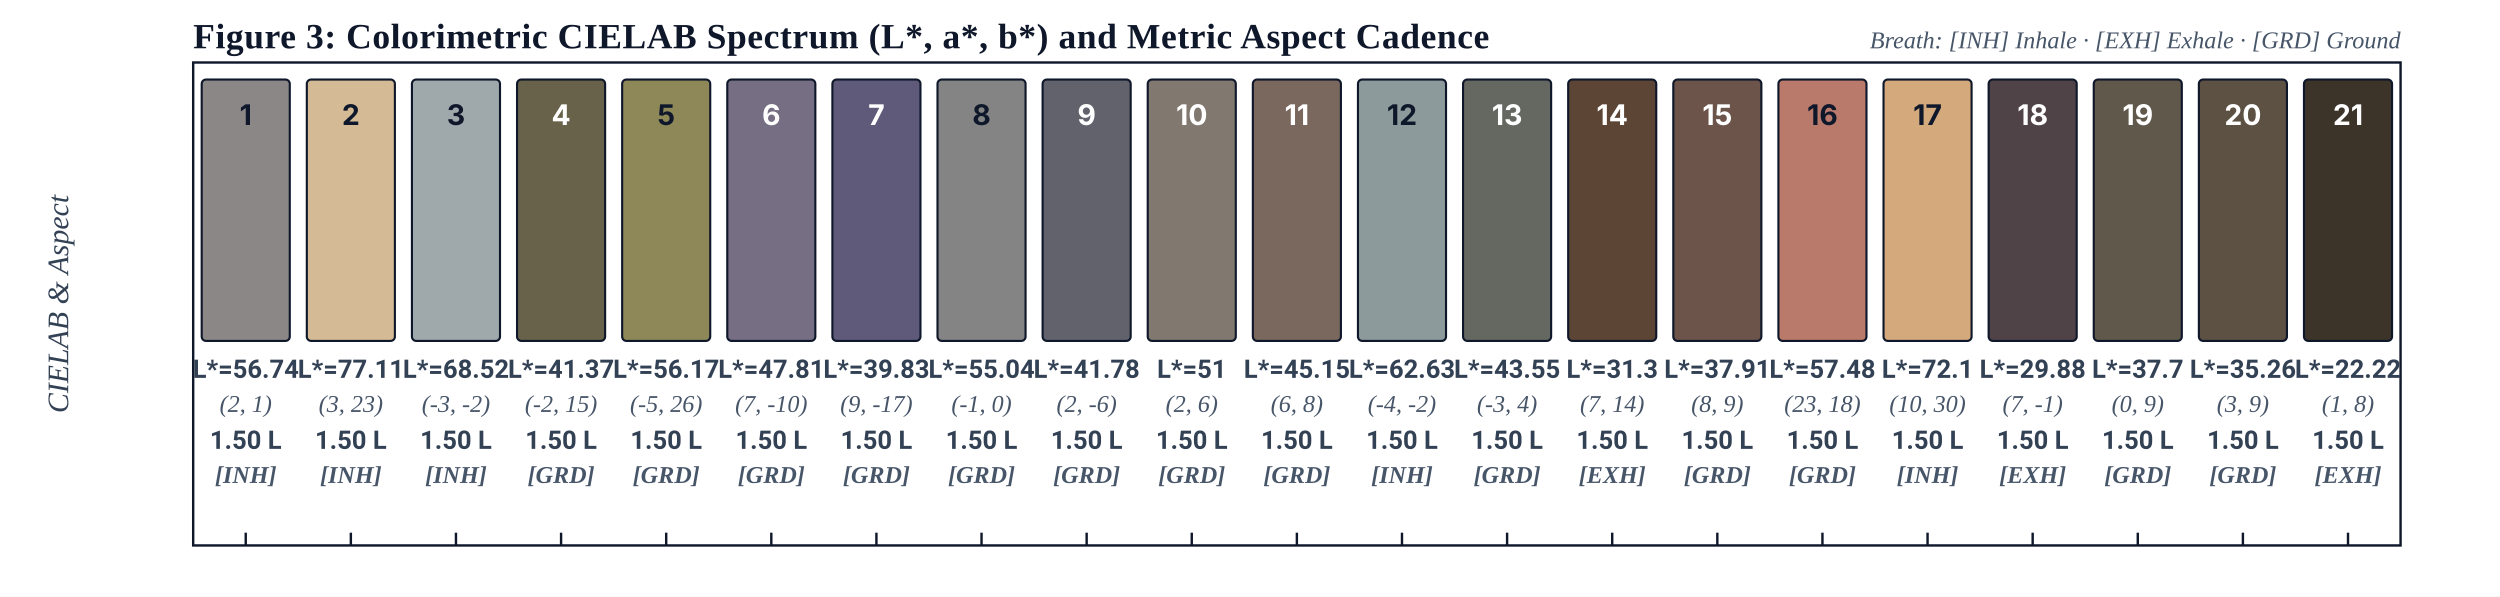
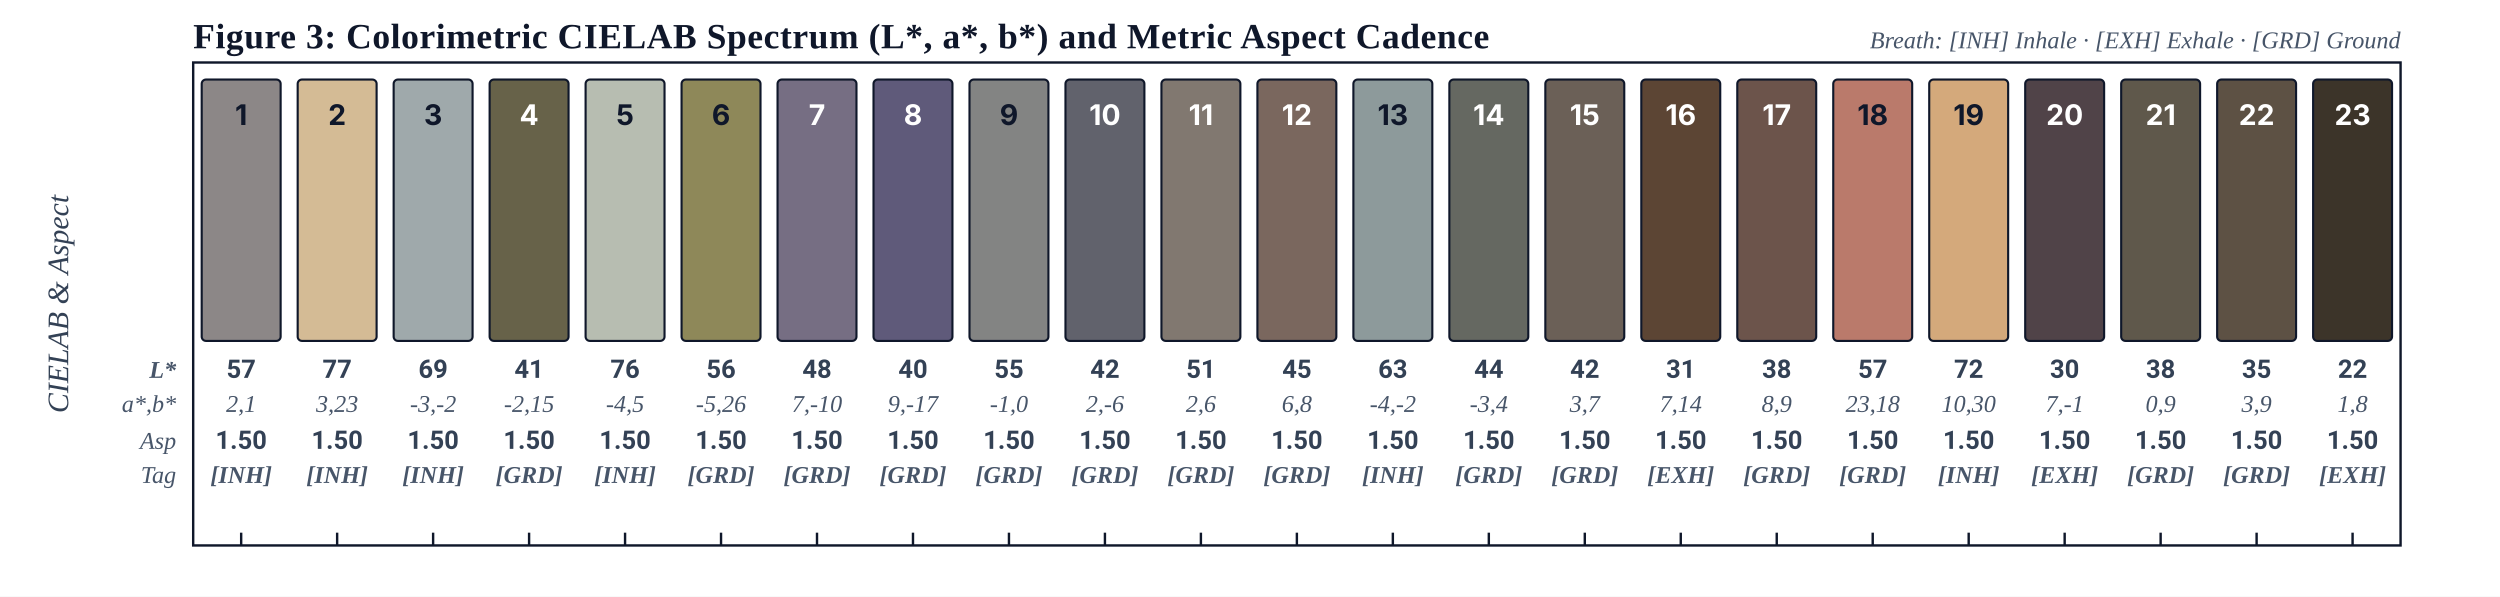
<svg xmlns="http://www.w3.org/2000/svg" viewBox="0 0 880 210" width="100%" height="100%">
  <style>
    .paper-bg { fill: #ffffff; }
    .spine-box { fill: #ffffff; stroke: #0f172a; stroke-width: 0.85; }
    .tick-line { stroke: #0f172a; stroke-width: 0.85; }
    .fig-heading { fill: #0f172a; font-family: "Times New Roman", Times, "Nimbus Roman No9 L", "Liberation Serif", serif; font-size: 12.5px; font-weight: bold; letter-spacing: 0.2px; }
    .axis-title { fill: #334155; font-family: "Times New Roman", Times, "Nimbus Roman No9 L", "Liberation Serif", serif; font-size: 10.5px; font-style: italic; }
    .tick-label { fill: #334155; font-family: -apple-system, BlinkMacSystemFont, "Segoe UI", Roboto, Helvetica, Arial, sans-serif; font-size: 9px; font-variant-numeric: tabular-nums; }
    .threshold-label { fill: #475569; font-family: "Times New Roman", Times, "Nimbus Roman No9 L", "Liberation Serif", serif; font-size: 8.5px; font-style: italic; }
  </style>
  <rect width="880" height="210" class="paper-bg" />
  <text x="68" y="17" class="fig-heading">Figure 3: Colorimetric CIELAB Spectrum (L*, a*, b*) and Metric Aspect Cadence</text>
  <rect x="68" y="22" width="777" height="170" class="spine-box" />
  <text transform="translate(24, 107) rotate(-90)" class="axis-title" text-anchor="middle">CIELAB &amp; Aspect</text>
  <text x="845" y="17" class="threshold-label" text-anchor="end">Breath: [INH] Inhale · [EXH] Exhale · [GRD] Ground</text>
-   <rect x="71" y="28" width="31" height="92" fill="rgb(140, 135, 135)" stroke="#0f172a" stroke-width="0.75" rx="1.5" />
-   <text x="86.5" y="44" fill="#0f172a" font-family="-apple-system, sans-serif" font-size="10px" font-weight="bold" text-anchor="middle">1</text>
-   <text x="86.5" y="133" class="tick-label" font-weight="600" text-anchor="middle">L*=56.74</text>
-   <text x="86.5" y="145" class="threshold-label" text-anchor="middle">(2, 1)</text>
-   <text x="86.5" y="158" class="tick-label" font-weight="bold" text-anchor="middle">1.50 L</text>
-   <text x="86.5" y="170" class="threshold-label" fill="#1d4ed8" font-size="7.5px" font-weight="bold" text-anchor="middle">[INH]</text>
-   <line x1="86.5" y1="187.5" x2="86.5" y2="192" class="tick-line" />
-   <rect x="108" y="28" width="31" height="92" fill="rgb(212, 187, 149)" stroke="#0f172a" stroke-width="0.75" rx="1.5" />
-   <text x="123.5" y="44" fill="#0f172a" font-family="-apple-system, sans-serif" font-size="10px" font-weight="bold" text-anchor="middle">2</text>
-   <text x="123.5" y="133" class="tick-label" font-weight="600" text-anchor="middle">L*=77.11</text>
-   <text x="123.5" y="145" class="threshold-label" text-anchor="middle">(3, 23)</text>
-   <text x="123.5" y="158" class="tick-label" font-weight="bold" text-anchor="middle">1.50 L</text>
-   <text x="123.5" y="170" class="threshold-label" fill="#1d4ed8" font-size="7.5px" font-weight="bold" text-anchor="middle">[INH]</text>
-   <line x1="123.5" y1="187.5" x2="123.5" y2="192" class="tick-line" />
-   <rect x="145" y="28" width="31" height="92" fill="rgb(159, 169, 171)" stroke="#0f172a" stroke-width="0.75" rx="1.5" />
-   <text x="160.5" y="44" fill="#0f172a" font-family="-apple-system, sans-serif" font-size="10px" font-weight="bold" text-anchor="middle">3</text>
-   <text x="160.5" y="133" class="tick-label" font-weight="600" text-anchor="middle">L*=68.52</text>
-   <text x="160.5" y="145" class="threshold-label" text-anchor="middle">(-3, -2)</text>
-   <text x="160.5" y="158" class="tick-label" font-weight="bold" text-anchor="middle">1.50 L</text>
-   <text x="160.5" y="170" class="threshold-label" fill="#1d4ed8" font-size="7.5px" font-weight="bold" text-anchor="middle">[INH]</text>
-   <line x1="160.5" y1="187.5" x2="160.5" y2="192" class="tick-line" />
-   <rect x="182" y="28" width="31" height="92" fill="rgb(103, 98, 73)" stroke="#0f172a" stroke-width="0.75" rx="1.5" />
-   <text x="197.5" y="44" fill="#ffffff" font-family="-apple-system, sans-serif" font-size="10px" font-weight="bold" text-anchor="middle">4</text>
-   <text x="197.5" y="133" class="tick-label" font-weight="600" text-anchor="middle">L*=41.37</text>
-   <text x="197.5" y="145" class="threshold-label" text-anchor="middle">(-2, 15)</text>
-   <text x="197.5" y="158" class="tick-label" font-weight="bold" text-anchor="middle">1.50 L</text>
-   <text x="197.5" y="170" class="threshold-label" fill="#475569" font-size="7.5px" font-weight="bold" text-anchor="middle">[GRD]</text>
-   <line x1="197.5" y1="187.5" x2="197.5" y2="192" class="tick-line" />
-   <rect x="219" y="28" width="31" height="92" fill="rgb(142, 136, 89)" stroke="#0f172a" stroke-width="0.75" rx="1.5" />
-   <text x="234.5" y="44" fill="#0f172a" font-family="-apple-system, sans-serif" font-size="10px" font-weight="bold" text-anchor="middle">5</text>
-   <text x="234.5" y="133" class="tick-label" font-weight="600" text-anchor="middle">L*=56.17</text>
-   <text x="234.5" y="145" class="threshold-label" text-anchor="middle">(-5, 26)</text>
-   <text x="234.5" y="158" class="tick-label" font-weight="bold" text-anchor="middle">1.50 L</text>
-   <text x="234.5" y="170" class="threshold-label" fill="#475569" font-size="7.5px" font-weight="bold" text-anchor="middle">[GRD]</text>
-   <line x1="234.5" y1="187.5" x2="234.5" y2="192" class="tick-line" />
-   <rect x="256" y="28" width="31" height="92" fill="rgb(118, 110, 131)" stroke="#0f172a" stroke-width="0.75" rx="1.5" />
-   <text x="271.5" y="44" fill="#ffffff" font-family="-apple-system, sans-serif" font-size="10px" font-weight="bold" text-anchor="middle">6</text>
-   <text x="271.5" y="133" class="tick-label" font-weight="600" text-anchor="middle">L*=47.81</text>
-   <text x="271.5" y="145" class="threshold-label" text-anchor="middle">(7, -10)</text>
-   <text x="271.5" y="158" class="tick-label" font-weight="bold" text-anchor="middle">1.50 L</text>
-   <text x="271.5" y="170" class="threshold-label" fill="#475569" font-size="7.5px" font-weight="bold" text-anchor="middle">[GRD]</text>
-   <line x1="271.5" y1="187.5" x2="271.5" y2="192" class="tick-line" />
-   <rect x="293" y="28" width="31" height="92" fill="rgb(95, 90, 122)" stroke="#0f172a" stroke-width="0.75" rx="1.5" />
-   <text x="308.5" y="44" fill="#ffffff" font-family="-apple-system, sans-serif" font-size="10px" font-weight="bold" text-anchor="middle">7</text>
-   <text x="308.5" y="133" class="tick-label" font-weight="600" text-anchor="middle">L*=39.83</text>
-   <text x="308.5" y="145" class="threshold-label" text-anchor="middle">(9, -17)</text>
-   <text x="308.5" y="158" class="tick-label" font-weight="bold" text-anchor="middle">1.50 L</text>
-   <text x="308.5" y="170" class="threshold-label" fill="#475569" font-size="7.5px" font-weight="bold" text-anchor="middle">[GRD]</text>
-   <line x1="308.5" y1="187.5" x2="308.5" y2="192" class="tick-line" />
-   <rect x="330" y="28" width="31" height="92" fill="rgb(131, 132, 131)" stroke="#0f172a" stroke-width="0.75" rx="1.5" />
-   <text x="345.5" y="44" fill="#0f172a" font-family="-apple-system, sans-serif" font-size="10px" font-weight="bold" text-anchor="middle">8</text>
-   <text x="345.5" y="133" class="tick-label" font-weight="600" text-anchor="middle">L*=55.04</text>
-   <text x="345.5" y="145" class="threshold-label" text-anchor="middle">(-1, 0)</text>
-   <text x="345.5" y="158" class="tick-label" font-weight="bold" text-anchor="middle">1.50 L</text>
-   <text x="345.5" y="170" class="threshold-label" fill="#475569" font-size="7.5px" font-weight="bold" text-anchor="middle">[GRD]</text>
-   <line x1="345.5" y1="187.5" x2="345.5" y2="192" class="tick-line" />
-   <rect x="367" y="28" width="31" height="92" fill="rgb(97, 98, 108)" stroke="#0f172a" stroke-width="0.75" rx="1.5" />
-   <text x="382.5" y="44" fill="#ffffff" font-family="-apple-system, sans-serif" font-size="10px" font-weight="bold" text-anchor="middle">9</text>
-   <text x="382.5" y="133" class="tick-label" font-weight="600" text-anchor="middle">L*=41.78</text>
-   <text x="382.5" y="145" class="threshold-label" text-anchor="middle">(2, -6)</text>
-   <text x="382.5" y="158" class="tick-label" font-weight="bold" text-anchor="middle">1.50 L</text>
-   <text x="382.5" y="170" class="threshold-label" fill="#475569" font-size="7.5px" font-weight="bold" text-anchor="middle">[GRD]</text>
-   <line x1="382.5" y1="187.5" x2="382.5" y2="192" class="tick-line" />
-   <rect x="404" y="28" width="31" height="92" fill="rgb(129, 120, 112)" stroke="#0f172a" stroke-width="0.75" rx="1.5" />
-   <text x="419.5" y="44" fill="#ffffff" font-family="-apple-system, sans-serif" font-size="10px" font-weight="bold" text-anchor="middle">10</text>
-   <text x="419.5" y="133" class="tick-label" font-weight="600" text-anchor="middle">L*=51</text>
-   <text x="419.5" y="145" class="threshold-label" text-anchor="middle">(2, 6)</text>
-   <text x="419.5" y="158" class="tick-label" font-weight="bold" text-anchor="middle">1.50 L</text>
-   <text x="419.5" y="170" class="threshold-label" fill="#475569" font-size="7.5px" font-weight="bold" text-anchor="middle">[GRD]</text>
-   <line x1="419.5" y1="187.5" x2="419.5" y2="192" class="tick-line" />
-   <rect x="441" y="28" width="31" height="92" fill="rgb(122, 103, 94)" stroke="#0f172a" stroke-width="0.75" rx="1.5" />
-   <text x="456.5" y="44" fill="#ffffff" font-family="-apple-system, sans-serif" font-size="10px" font-weight="bold" text-anchor="middle">11</text>
-   <text x="456.5" y="133" class="tick-label" font-weight="600" text-anchor="middle">L*=45.15</text>
-   <text x="456.5" y="145" class="threshold-label" text-anchor="middle">(6, 8)</text>
-   <text x="456.5" y="158" class="tick-label" font-weight="bold" text-anchor="middle">1.50 L</text>
+   <text x="62" y="133" class="threshold-label" font-weight="bold" text-anchor="end">L*</text>
+   <text x="62" y="145" class="threshold-label" text-anchor="end">a*,b*</text>
+   <text x="62" y="158" class="threshold-label" text-anchor="end">Asp</text>
+   <text x="62" y="170" class="threshold-label" text-anchor="end">Tag</text>
+   <rect x="71" y="28" width="27.783" height="92" fill="rgb(140, 135, 135)" stroke="#0f172a" stroke-width="0.75" rx="1.5" />
+   <text x="84.891" y="44" fill="#0f172a" font-family="-apple-system, sans-serif" font-size="10px" font-weight="bold" text-anchor="middle">1</text>
+   <text x="84.891" y="133" class="tick-label" font-weight="600" text-anchor="middle">57</text>
+   <text x="84.891" y="145" class="threshold-label" text-anchor="middle">2,1</text>
+   <text x="84.891" y="158" class="tick-label" font-weight="bold" text-anchor="middle">1.50</text>
+   <text x="84.891" y="170" class="threshold-label" fill="#1d4ed8" font-size="7.5px" font-weight="bold" text-anchor="middle">[INH]</text>
+   <line x1="84.891" y1="187.5" x2="84.891" y2="192" class="tick-line" />
+   <rect x="104.783" y="28" width="27.783" height="92" fill="rgb(212, 187, 149)" stroke="#0f172a" stroke-width="0.75" rx="1.5" />
+   <text x="118.674" y="44" fill="#0f172a" font-family="-apple-system, sans-serif" font-size="10px" font-weight="bold" text-anchor="middle">2</text>
+   <text x="118.674" y="133" class="tick-label" font-weight="600" text-anchor="middle">77</text>
+   <text x="118.674" y="145" class="threshold-label" text-anchor="middle">3,23</text>
+   <text x="118.674" y="158" class="tick-label" font-weight="bold" text-anchor="middle">1.50</text>
+   <text x="118.674" y="170" class="threshold-label" fill="#1d4ed8" font-size="7.5px" font-weight="bold" text-anchor="middle">[INH]</text>
+   <line x1="118.674" y1="187.5" x2="118.674" y2="192" class="tick-line" />
+   <rect x="138.565" y="28" width="27.783" height="92" fill="rgb(159, 169, 171)" stroke="#0f172a" stroke-width="0.75" rx="1.5" />
+   <text x="152.457" y="44" fill="#0f172a" font-family="-apple-system, sans-serif" font-size="10px" font-weight="bold" text-anchor="middle">3</text>
+   <text x="152.457" y="133" class="tick-label" font-weight="600" text-anchor="middle">69</text>
+   <text x="152.457" y="145" class="threshold-label" text-anchor="middle">-3,-2</text>
+   <text x="152.457" y="158" class="tick-label" font-weight="bold" text-anchor="middle">1.50</text>
+   <text x="152.457" y="170" class="threshold-label" fill="#1d4ed8" font-size="7.5px" font-weight="bold" text-anchor="middle">[INH]</text>
+   <line x1="152.457" y1="187.5" x2="152.457" y2="192" class="tick-line" />
+   <rect x="172.348" y="28" width="27.783" height="92" fill="rgb(103, 98, 73)" stroke="#0f172a" stroke-width="0.75" rx="1.5" />
+   <text x="186.239" y="44" fill="#ffffff" font-family="-apple-system, sans-serif" font-size="10px" font-weight="bold" text-anchor="middle">4</text>
+   <text x="186.239" y="133" class="tick-label" font-weight="600" text-anchor="middle">41</text>
+   <text x="186.239" y="145" class="threshold-label" text-anchor="middle">-2,15</text>
+   <text x="186.239" y="158" class="tick-label" font-weight="bold" text-anchor="middle">1.50</text>
+   <text x="186.239" y="170" class="threshold-label" fill="#475569" font-size="7.5px" font-weight="bold" text-anchor="middle">[GRD]</text>
+   <line x1="186.239" y1="187.5" x2="186.239" y2="192" class="tick-line" />
+   <rect x="206.13" y="28" width="27.783" height="92" fill="rgb(183, 189, 177)" stroke="#0f172a" stroke-width="0.75" rx="1.5" />
+   <text x="220.022" y="44" fill="#0f172a" font-family="-apple-system, sans-serif" font-size="10px" font-weight="bold" text-anchor="middle">5</text>
+   <text x="220.022" y="133" class="tick-label" font-weight="600" text-anchor="middle">76</text>
+   <text x="220.022" y="145" class="threshold-label" text-anchor="middle">-4,5</text>
+   <text x="220.022" y="158" class="tick-label" font-weight="bold" text-anchor="middle">1.50</text>
+   <text x="220.022" y="170" class="threshold-label" fill="#1d4ed8" font-size="7.5px" font-weight="bold" text-anchor="middle">[INH]</text>
+   <line x1="220.022" y1="187.5" x2="220.022" y2="192" class="tick-line" />
+   <rect x="239.913" y="28" width="27.783" height="92" fill="rgb(142, 136, 89)" stroke="#0f172a" stroke-width="0.75" rx="1.5" />
+   <text x="253.804" y="44" fill="#0f172a" font-family="-apple-system, sans-serif" font-size="10px" font-weight="bold" text-anchor="middle">6</text>
+   <text x="253.804" y="133" class="tick-label" font-weight="600" text-anchor="middle">56</text>
+   <text x="253.804" y="145" class="threshold-label" text-anchor="middle">-5,26</text>
+   <text x="253.804" y="158" class="tick-label" font-weight="bold" text-anchor="middle">1.50</text>
+   <text x="253.804" y="170" class="threshold-label" fill="#475569" font-size="7.5px" font-weight="bold" text-anchor="middle">[GRD]</text>
+   <line x1="253.804" y1="187.5" x2="253.804" y2="192" class="tick-line" />
+   <rect x="273.696" y="28" width="27.783" height="92" fill="rgb(118, 110, 131)" stroke="#0f172a" stroke-width="0.75" rx="1.5" />
+   <text x="287.587" y="44" fill="#ffffff" font-family="-apple-system, sans-serif" font-size="10px" font-weight="bold" text-anchor="middle">7</text>
+   <text x="287.587" y="133" class="tick-label" font-weight="600" text-anchor="middle">48</text>
+   <text x="287.587" y="145" class="threshold-label" text-anchor="middle">7,-10</text>
+   <text x="287.587" y="158" class="tick-label" font-weight="bold" text-anchor="middle">1.50</text>
+   <text x="287.587" y="170" class="threshold-label" fill="#475569" font-size="7.5px" font-weight="bold" text-anchor="middle">[GRD]</text>
+   <line x1="287.587" y1="187.5" x2="287.587" y2="192" class="tick-line" />
+   <rect x="307.478" y="28" width="27.783" height="92" fill="rgb(95, 90, 122)" stroke="#0f172a" stroke-width="0.75" rx="1.5" />
+   <text x="321.37" y="44" fill="#ffffff" font-family="-apple-system, sans-serif" font-size="10px" font-weight="bold" text-anchor="middle">8</text>
+   <text x="321.37" y="133" class="tick-label" font-weight="600" text-anchor="middle">40</text>
+   <text x="321.37" y="145" class="threshold-label" text-anchor="middle">9,-17</text>
+   <text x="321.37" y="158" class="tick-label" font-weight="bold" text-anchor="middle">1.50</text>
+   <text x="321.37" y="170" class="threshold-label" fill="#475569" font-size="7.5px" font-weight="bold" text-anchor="middle">[GRD]</text>
+   <line x1="321.37" y1="187.5" x2="321.37" y2="192" class="tick-line" />
+   <rect x="341.261" y="28" width="27.783" height="92" fill="rgb(131, 132, 131)" stroke="#0f172a" stroke-width="0.75" rx="1.5" />
+   <text x="355.152" y="44" fill="#0f172a" font-family="-apple-system, sans-serif" font-size="10px" font-weight="bold" text-anchor="middle">9</text>
+   <text x="355.152" y="133" class="tick-label" font-weight="600" text-anchor="middle">55</text>
+   <text x="355.152" y="145" class="threshold-label" text-anchor="middle">-1,0</text>
+   <text x="355.152" y="158" class="tick-label" font-weight="bold" text-anchor="middle">1.50</text>
+   <text x="355.152" y="170" class="threshold-label" fill="#475569" font-size="7.5px" font-weight="bold" text-anchor="middle">[GRD]</text>
+   <line x1="355.152" y1="187.5" x2="355.152" y2="192" class="tick-line" />
+   <rect x="375.043" y="28" width="27.783" height="92" fill="rgb(97, 98, 108)" stroke="#0f172a" stroke-width="0.75" rx="1.5" />
+   <text x="388.935" y="44" fill="#ffffff" font-family="-apple-system, sans-serif" font-size="10px" font-weight="bold" text-anchor="middle">10</text>
+   <text x="388.935" y="133" class="tick-label" font-weight="600" text-anchor="middle">42</text>
+   <text x="388.935" y="145" class="threshold-label" text-anchor="middle">2,-6</text>
+   <text x="388.935" y="158" class="tick-label" font-weight="bold" text-anchor="middle">1.50</text>
+   <text x="388.935" y="170" class="threshold-label" fill="#475569" font-size="7.5px" font-weight="bold" text-anchor="middle">[GRD]</text>
+   <line x1="388.935" y1="187.5" x2="388.935" y2="192" class="tick-line" />
+   <rect x="408.826" y="28" width="27.783" height="92" fill="rgb(129, 120, 112)" stroke="#0f172a" stroke-width="0.75" rx="1.5" />
+   <text x="422.717" y="44" fill="#ffffff" font-family="-apple-system, sans-serif" font-size="10px" font-weight="bold" text-anchor="middle">11</text>
+   <text x="422.717" y="133" class="tick-label" font-weight="600" text-anchor="middle">51</text>
+   <text x="422.717" y="145" class="threshold-label" text-anchor="middle">2,6</text>
+   <text x="422.717" y="158" class="tick-label" font-weight="bold" text-anchor="middle">1.50</text>
+   <text x="422.717" y="170" class="threshold-label" fill="#475569" font-size="7.5px" font-weight="bold" text-anchor="middle">[GRD]</text>
+   <line x1="422.717" y1="187.5" x2="422.717" y2="192" class="tick-line" />
+   <rect x="442.609" y="28" width="27.783" height="92" fill="rgb(122, 103, 94)" stroke="#0f172a" stroke-width="0.75" rx="1.5" />
+   <text x="456.5" y="44" fill="#ffffff" font-family="-apple-system, sans-serif" font-size="10px" font-weight="bold" text-anchor="middle">12</text>
+   <text x="456.5" y="133" class="tick-label" font-weight="600" text-anchor="middle">45</text>
+   <text x="456.5" y="145" class="threshold-label" text-anchor="middle">6,8</text>
+   <text x="456.5" y="158" class="tick-label" font-weight="bold" text-anchor="middle">1.50</text>
  <text x="456.5" y="170" class="threshold-label" fill="#475569" font-size="7.5px" font-weight="bold" text-anchor="middle">[GRD]</text>
  <line x1="456.5" y1="187.5" x2="456.5" y2="192" class="tick-line" />
-   <rect x="478" y="28" width="31" height="92" fill="rgb(141, 154, 155)" stroke="#0f172a" stroke-width="0.75" rx="1.5" />
-   <text x="493.5" y="44" fill="#0f172a" font-family="-apple-system, sans-serif" font-size="10px" font-weight="bold" text-anchor="middle">12</text>
-   <text x="493.5" y="133" class="tick-label" font-weight="600" text-anchor="middle">L*=62.63</text>
-   <text x="493.5" y="145" class="threshold-label" text-anchor="middle">(-4, -2)</text>
-   <text x="493.5" y="158" class="tick-label" font-weight="bold" text-anchor="middle">1.50 L</text>
-   <text x="493.5" y="170" class="threshold-label" fill="#1d4ed8" font-size="7.5px" font-weight="bold" text-anchor="middle">[INH]</text>
-   <line x1="493.5" y1="187.5" x2="493.5" y2="192" class="tick-line" />
-   <rect x="515" y="28" width="31" height="92" fill="rgb(101, 104, 97)" stroke="#0f172a" stroke-width="0.75" rx="1.5" />
-   <text x="530.5" y="44" fill="#ffffff" font-family="-apple-system, sans-serif" font-size="10px" font-weight="bold" text-anchor="middle">13</text>
-   <text x="530.5" y="133" class="tick-label" font-weight="600" text-anchor="middle">L*=43.55</text>
-   <text x="530.5" y="145" class="threshold-label" text-anchor="middle">(-3, 4)</text>
-   <text x="530.5" y="158" class="tick-label" font-weight="bold" text-anchor="middle">1.50 L</text>
-   <text x="530.5" y="170" class="threshold-label" fill="#475569" font-size="7.5px" font-weight="bold" text-anchor="middle">[GRD]</text>
-   <line x1="530.5" y1="187.5" x2="530.5" y2="192" class="tick-line" />
-   <rect x="552" y="28" width="31" height="92" fill="rgb(92, 69, 52)" stroke="#0f172a" stroke-width="0.75" rx="1.5" />
-   <text x="567.5" y="44" fill="#ffffff" font-family="-apple-system, sans-serif" font-size="10px" font-weight="bold" text-anchor="middle">14</text>
-   <text x="567.5" y="133" class="tick-label" font-weight="600" text-anchor="middle">L*=31.3</text>
-   <text x="567.5" y="145" class="threshold-label" text-anchor="middle">(7, 14)</text>
-   <text x="567.5" y="158" class="tick-label" font-weight="bold" text-anchor="middle">1.50 L</text>
-   <text x="567.5" y="170" class="threshold-label" fill="#b91c1c" font-size="7.5px" font-weight="bold" text-anchor="middle">[EXH]</text>
-   <line x1="567.5" y1="187.5" x2="567.5" y2="192" class="tick-line" />
-   <rect x="589" y="28" width="31" height="92" fill="rgb(108, 84, 75)" stroke="#0f172a" stroke-width="0.75" rx="1.5" />
-   <text x="604.5" y="44" fill="#ffffff" font-family="-apple-system, sans-serif" font-size="10px" font-weight="bold" text-anchor="middle">15</text>
-   <text x="604.5" y="133" class="tick-label" font-weight="600" text-anchor="middle">L*=37.91</text>
-   <text x="604.5" y="145" class="threshold-label" text-anchor="middle">(8, 9)</text>
-   <text x="604.5" y="158" class="tick-label" font-weight="bold" text-anchor="middle">1.50 L</text>
-   <text x="604.5" y="170" class="threshold-label" fill="#475569" font-size="7.5px" font-weight="bold" text-anchor="middle">[GRD]</text>
-   <line x1="604.5" y1="187.5" x2="604.5" y2="192" class="tick-line" />
-   <rect x="626" y="28" width="31" height="92" fill="rgb(186, 122, 107)" stroke="#0f172a" stroke-width="0.75" rx="1.5" />
-   <text x="641.5" y="44" fill="#0f172a" font-family="-apple-system, sans-serif" font-size="10px" font-weight="bold" text-anchor="middle">16</text>
-   <text x="641.5" y="133" class="tick-label" font-weight="600" text-anchor="middle">L*=57.48</text>
-   <text x="641.5" y="145" class="threshold-label" text-anchor="middle">(23, 18)</text>
-   <text x="641.5" y="158" class="tick-label" font-weight="bold" text-anchor="middle">1.50 L</text>
-   <text x="641.5" y="170" class="threshold-label" fill="#475569" font-size="7.5px" font-weight="bold" text-anchor="middle">[GRD]</text>
-   <line x1="641.5" y1="187.5" x2="641.5" y2="192" class="tick-line" />
-   <rect x="663" y="28" width="31" height="92" fill="rgb(212, 169, 123)" stroke="#0f172a" stroke-width="0.75" rx="1.5" />
-   <text x="678.5" y="44" fill="#0f172a" font-family="-apple-system, sans-serif" font-size="10px" font-weight="bold" text-anchor="middle">17</text>
-   <text x="678.5" y="133" class="tick-label" font-weight="600" text-anchor="middle">L*=72.1</text>
-   <text x="678.5" y="145" class="threshold-label" text-anchor="middle">(10, 30)</text>
-   <text x="678.5" y="158" class="tick-label" font-weight="bold" text-anchor="middle">1.50 L</text>
-   <text x="678.5" y="170" class="threshold-label" fill="#1d4ed8" font-size="7.5px" font-weight="bold" text-anchor="middle">[INH]</text>
-   <line x1="678.5" y1="187.5" x2="678.5" y2="192" class="tick-line" />
-   <rect x="700" y="28" width="31" height="92" fill="rgb(80, 67, 72)" stroke="#0f172a" stroke-width="0.75" rx="1.5" />
-   <text x="715.5" y="44" fill="#ffffff" font-family="-apple-system, sans-serif" font-size="10px" font-weight="bold" text-anchor="middle">18</text>
-   <text x="715.5" y="133" class="tick-label" font-weight="600" text-anchor="middle">L*=29.88</text>
-   <text x="715.5" y="145" class="threshold-label" text-anchor="middle">(7, -1)</text>
-   <text x="715.5" y="158" class="tick-label" font-weight="bold" text-anchor="middle">1.50 L</text>
-   <text x="715.5" y="170" class="threshold-label" fill="#b91c1c" font-size="7.5px" font-weight="bold" text-anchor="middle">[EXH]</text>
-   <line x1="715.5" y1="187.5" x2="715.5" y2="192" class="tick-line" />
-   <rect x="737" y="28" width="31" height="92" fill="rgb(95, 88, 75)" stroke="#0f172a" stroke-width="0.75" rx="1.5" />
-   <text x="752.5" y="44" fill="#ffffff" font-family="-apple-system, sans-serif" font-size="10px" font-weight="bold" text-anchor="middle">19</text>
-   <text x="752.5" y="133" class="tick-label" font-weight="600" text-anchor="middle">L*=37.7</text>
-   <text x="752.5" y="145" class="threshold-label" text-anchor="middle">(0, 9)</text>
-   <text x="752.5" y="158" class="tick-label" font-weight="bold" text-anchor="middle">1.50 L</text>
-   <text x="752.5" y="170" class="threshold-label" fill="#475569" font-size="7.5px" font-weight="bold" text-anchor="middle">[GRD]</text>
-   <line x1="752.5" y1="187.5" x2="752.5" y2="192" class="tick-line" />
-   <rect x="774" y="28" width="31" height="92" fill="rgb(93, 81, 68)" stroke="#0f172a" stroke-width="0.75" rx="1.5" />
-   <text x="789.5" y="44" fill="#ffffff" font-family="-apple-system, sans-serif" font-size="10px" font-weight="bold" text-anchor="middle">20</text>
-   <text x="789.5" y="133" class="tick-label" font-weight="600" text-anchor="middle">L*=35.26</text>
-   <text x="789.5" y="145" class="threshold-label" text-anchor="middle">(3, 9)</text>
-   <text x="789.5" y="158" class="tick-label" font-weight="bold" text-anchor="middle">1.50 L</text>
-   <text x="789.5" y="170" class="threshold-label" fill="#475569" font-size="7.5px" font-weight="bold" text-anchor="middle">[GRD]</text>
-   <line x1="789.5" y1="187.5" x2="789.5" y2="192" class="tick-line" />
-   <rect x="811" y="28" width="31" height="92" fill="rgb(60, 52, 41)" stroke="#0f172a" stroke-width="0.75" rx="1.5" />
-   <text x="826.5" y="44" fill="#ffffff" font-family="-apple-system, sans-serif" font-size="10px" font-weight="bold" text-anchor="middle">21</text>
-   <text x="826.5" y="133" class="tick-label" font-weight="600" text-anchor="middle">L*=22.22</text>
-   <text x="826.5" y="145" class="threshold-label" text-anchor="middle">(1, 8)</text>
-   <text x="826.5" y="158" class="tick-label" font-weight="bold" text-anchor="middle">1.50 L</text>
-   <text x="826.5" y="170" class="threshold-label" fill="#b91c1c" font-size="7.5px" font-weight="bold" text-anchor="middle">[EXH]</text>
-   <line x1="826.5" y1="187.5" x2="826.5" y2="192" class="tick-line" />
+   <rect x="476.391" y="28" width="27.783" height="92" fill="rgb(141, 154, 155)" stroke="#0f172a" stroke-width="0.75" rx="1.5" />
+   <text x="490.283" y="44" fill="#0f172a" font-family="-apple-system, sans-serif" font-size="10px" font-weight="bold" text-anchor="middle">13</text>
+   <text x="490.283" y="133" class="tick-label" font-weight="600" text-anchor="middle">63</text>
+   <text x="490.283" y="145" class="threshold-label" text-anchor="middle">-4,-2</text>
+   <text x="490.283" y="158" class="tick-label" font-weight="bold" text-anchor="middle">1.50</text>
+   <text x="490.283" y="170" class="threshold-label" fill="#1d4ed8" font-size="7.5px" font-weight="bold" text-anchor="middle">[INH]</text>
+   <line x1="490.283" y1="187.5" x2="490.283" y2="192" class="tick-line" />
+   <rect x="510.174" y="28" width="27.783" height="92" fill="rgb(101, 104, 97)" stroke="#0f172a" stroke-width="0.75" rx="1.5" />
+   <text x="524.065" y="44" fill="#ffffff" font-family="-apple-system, sans-serif" font-size="10px" font-weight="bold" text-anchor="middle">14</text>
+   <text x="524.065" y="133" class="tick-label" font-weight="600" text-anchor="middle">44</text>
+   <text x="524.065" y="145" class="threshold-label" text-anchor="middle">-3,4</text>
+   <text x="524.065" y="158" class="tick-label" font-weight="bold" text-anchor="middle">1.50</text>
+   <text x="524.065" y="170" class="threshold-label" fill="#475569" font-size="7.5px" font-weight="bold" text-anchor="middle">[GRD]</text>
+   <line x1="524.065" y1="187.5" x2="524.065" y2="192" class="tick-line" />
+   <rect x="543.957" y="28" width="27.783" height="92" fill="rgb(107, 96, 87)" stroke="#0f172a" stroke-width="0.75" rx="1.5" />
+   <text x="557.848" y="44" fill="#ffffff" font-family="-apple-system, sans-serif" font-size="10px" font-weight="bold" text-anchor="middle">15</text>
+   <text x="557.848" y="133" class="tick-label" font-weight="600" text-anchor="middle">42</text>
+   <text x="557.848" y="145" class="threshold-label" text-anchor="middle">3,7</text>
+   <text x="557.848" y="158" class="tick-label" font-weight="bold" text-anchor="middle">1.50</text>
+   <text x="557.848" y="170" class="threshold-label" fill="#475569" font-size="7.5px" font-weight="bold" text-anchor="middle">[GRD]</text>
+   <line x1="557.848" y1="187.5" x2="557.848" y2="192" class="tick-line" />
+   <rect x="577.739" y="28" width="27.783" height="92" fill="rgb(92, 69, 52)" stroke="#0f172a" stroke-width="0.75" rx="1.5" />
+   <text x="591.63" y="44" fill="#ffffff" font-family="-apple-system, sans-serif" font-size="10px" font-weight="bold" text-anchor="middle">16</text>
+   <text x="591.63" y="133" class="tick-label" font-weight="600" text-anchor="middle">31</text>
+   <text x="591.63" y="145" class="threshold-label" text-anchor="middle">7,14</text>
+   <text x="591.63" y="158" class="tick-label" font-weight="bold" text-anchor="middle">1.50</text>
+   <text x="591.63" y="170" class="threshold-label" fill="#b91c1c" font-size="7.5px" font-weight="bold" text-anchor="middle">[EXH]</text>
+   <line x1="591.63" y1="187.5" x2="591.63" y2="192" class="tick-line" />
+   <rect x="611.522" y="28" width="27.783" height="92" fill="rgb(108, 84, 75)" stroke="#0f172a" stroke-width="0.75" rx="1.5" />
+   <text x="625.413" y="44" fill="#ffffff" font-family="-apple-system, sans-serif" font-size="10px" font-weight="bold" text-anchor="middle">17</text>
+   <text x="625.413" y="133" class="tick-label" font-weight="600" text-anchor="middle">38</text>
+   <text x="625.413" y="145" class="threshold-label" text-anchor="middle">8,9</text>
+   <text x="625.413" y="158" class="tick-label" font-weight="bold" text-anchor="middle">1.50</text>
+   <text x="625.413" y="170" class="threshold-label" fill="#475569" font-size="7.5px" font-weight="bold" text-anchor="middle">[GRD]</text>
+   <line x1="625.413" y1="187.5" x2="625.413" y2="192" class="tick-line" />
+   <rect x="645.304" y="28" width="27.783" height="92" fill="rgb(186, 122, 107)" stroke="#0f172a" stroke-width="0.75" rx="1.5" />
+   <text x="659.196" y="44" fill="#0f172a" font-family="-apple-system, sans-serif" font-size="10px" font-weight="bold" text-anchor="middle">18</text>
+   <text x="659.196" y="133" class="tick-label" font-weight="600" text-anchor="middle">57</text>
+   <text x="659.196" y="145" class="threshold-label" text-anchor="middle">23,18</text>
+   <text x="659.196" y="158" class="tick-label" font-weight="bold" text-anchor="middle">1.50</text>
+   <text x="659.196" y="170" class="threshold-label" fill="#475569" font-size="7.5px" font-weight="bold" text-anchor="middle">[GRD]</text>
+   <line x1="659.196" y1="187.5" x2="659.196" y2="192" class="tick-line" />
+   <rect x="679.087" y="28" width="27.783" height="92" fill="rgb(212, 169, 123)" stroke="#0f172a" stroke-width="0.75" rx="1.5" />
+   <text x="692.978" y="44" fill="#0f172a" font-family="-apple-system, sans-serif" font-size="10px" font-weight="bold" text-anchor="middle">19</text>
+   <text x="692.978" y="133" class="tick-label" font-weight="600" text-anchor="middle">72</text>
+   <text x="692.978" y="145" class="threshold-label" text-anchor="middle">10,30</text>
+   <text x="692.978" y="158" class="tick-label" font-weight="bold" text-anchor="middle">1.50</text>
+   <text x="692.978" y="170" class="threshold-label" fill="#1d4ed8" font-size="7.5px" font-weight="bold" text-anchor="middle">[INH]</text>
+   <line x1="692.978" y1="187.5" x2="692.978" y2="192" class="tick-line" />
+   <rect x="712.87" y="28" width="27.783" height="92" fill="rgb(80, 67, 72)" stroke="#0f172a" stroke-width="0.75" rx="1.5" />
+   <text x="726.761" y="44" fill="#ffffff" font-family="-apple-system, sans-serif" font-size="10px" font-weight="bold" text-anchor="middle">20</text>
+   <text x="726.761" y="133" class="tick-label" font-weight="600" text-anchor="middle">30</text>
+   <text x="726.761" y="145" class="threshold-label" text-anchor="middle">7,-1</text>
+   <text x="726.761" y="158" class="tick-label" font-weight="bold" text-anchor="middle">1.50</text>
+   <text x="726.761" y="170" class="threshold-label" fill="#b91c1c" font-size="7.5px" font-weight="bold" text-anchor="middle">[EXH]</text>
+   <line x1="726.761" y1="187.5" x2="726.761" y2="192" class="tick-line" />
+   <rect x="746.652" y="28" width="27.783" height="92" fill="rgb(95, 88, 75)" stroke="#0f172a" stroke-width="0.75" rx="1.5" />
+   <text x="760.543" y="44" fill="#ffffff" font-family="-apple-system, sans-serif" font-size="10px" font-weight="bold" text-anchor="middle">21</text>
+   <text x="760.543" y="133" class="tick-label" font-weight="600" text-anchor="middle">38</text>
+   <text x="760.543" y="145" class="threshold-label" text-anchor="middle">0,9</text>
+   <text x="760.543" y="158" class="tick-label" font-weight="bold" text-anchor="middle">1.50</text>
+   <text x="760.543" y="170" class="threshold-label" fill="#475569" font-size="7.5px" font-weight="bold" text-anchor="middle">[GRD]</text>
+   <line x1="760.543" y1="187.5" x2="760.543" y2="192" class="tick-line" />
+   <rect x="780.435" y="28" width="27.783" height="92" fill="rgb(93, 81, 68)" stroke="#0f172a" stroke-width="0.75" rx="1.5" />
+   <text x="794.326" y="44" fill="#ffffff" font-family="-apple-system, sans-serif" font-size="10px" font-weight="bold" text-anchor="middle">22</text>
+   <text x="794.326" y="133" class="tick-label" font-weight="600" text-anchor="middle">35</text>
+   <text x="794.326" y="145" class="threshold-label" text-anchor="middle">3,9</text>
+   <text x="794.326" y="158" class="tick-label" font-weight="bold" text-anchor="middle">1.50</text>
+   <text x="794.326" y="170" class="threshold-label" fill="#475569" font-size="7.5px" font-weight="bold" text-anchor="middle">[GRD]</text>
+   <line x1="794.326" y1="187.5" x2="794.326" y2="192" class="tick-line" />
+   <rect x="814.217" y="28" width="27.783" height="92" fill="rgb(60, 52, 41)" stroke="#0f172a" stroke-width="0.75" rx="1.5" />
+   <text x="828.109" y="44" fill="#ffffff" font-family="-apple-system, sans-serif" font-size="10px" font-weight="bold" text-anchor="middle">23</text>
+   <text x="828.109" y="133" class="tick-label" font-weight="600" text-anchor="middle">22</text>
+   <text x="828.109" y="145" class="threshold-label" text-anchor="middle">1,8</text>
+   <text x="828.109" y="158" class="tick-label" font-weight="bold" text-anchor="middle">1.50</text>
+   <text x="828.109" y="170" class="threshold-label" fill="#b91c1c" font-size="7.5px" font-weight="bold" text-anchor="middle">[EXH]</text>
+   <line x1="828.109" y1="187.5" x2="828.109" y2="192" class="tick-line" />
</svg>
